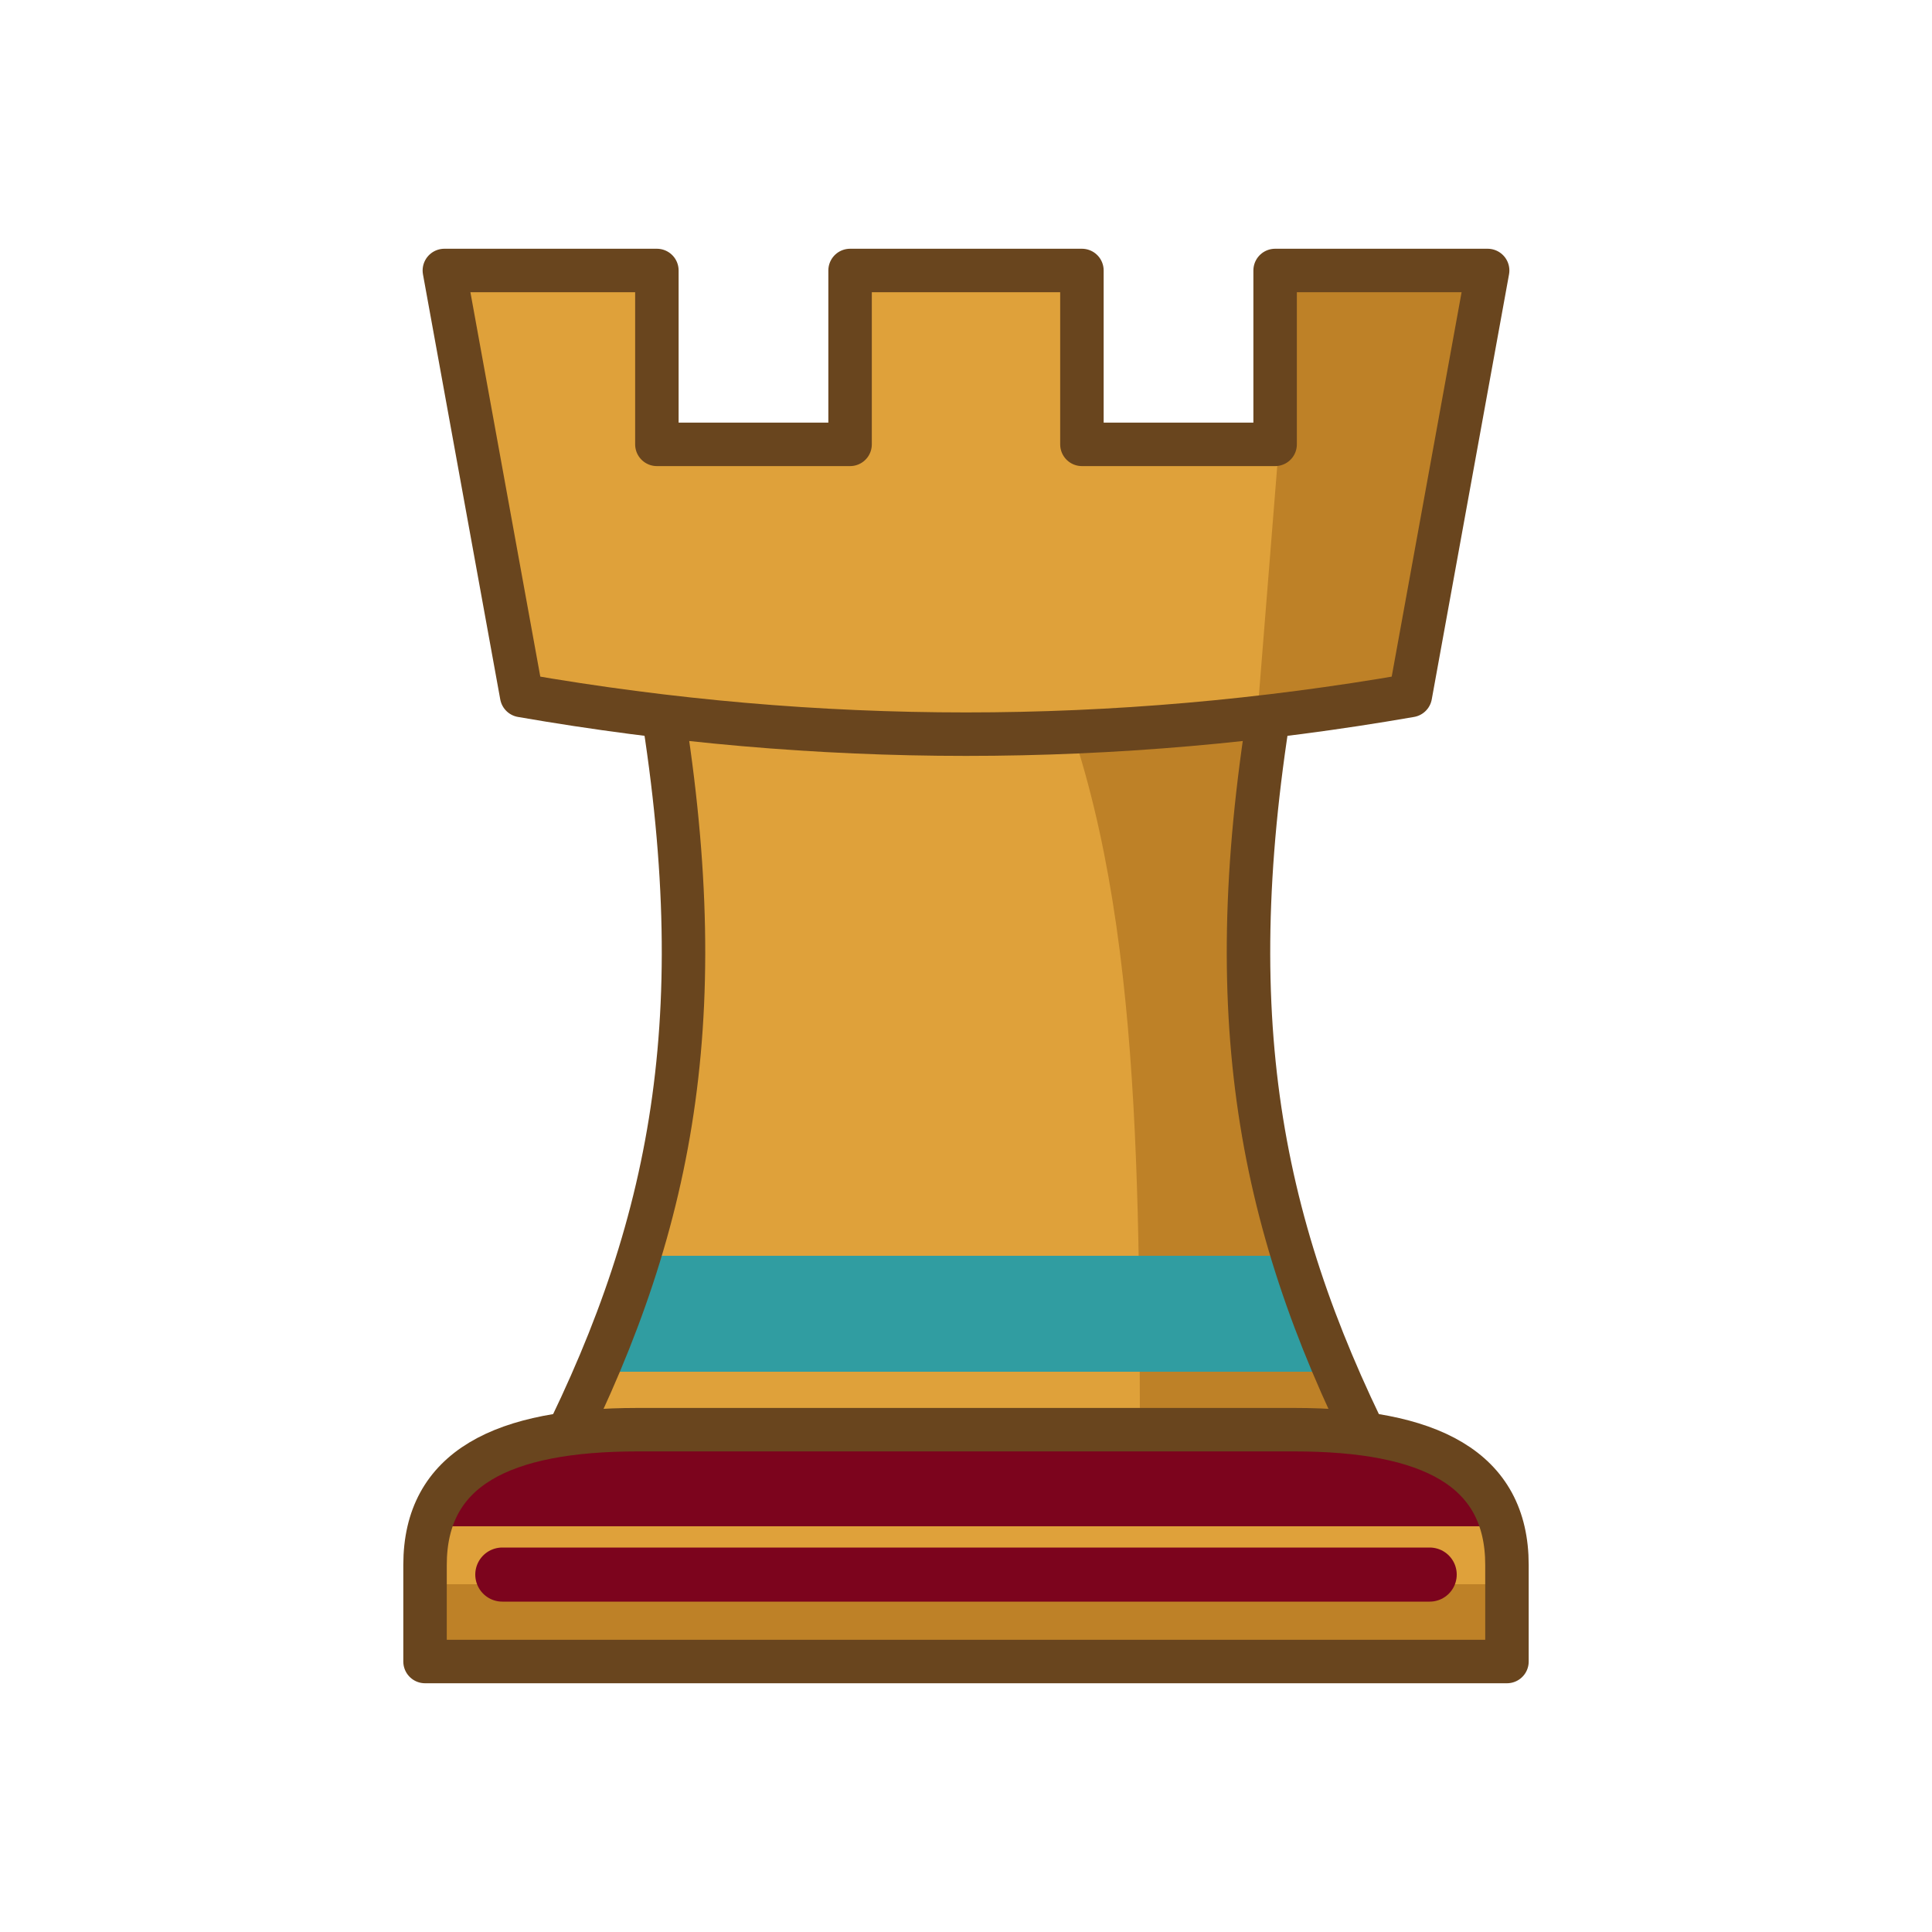
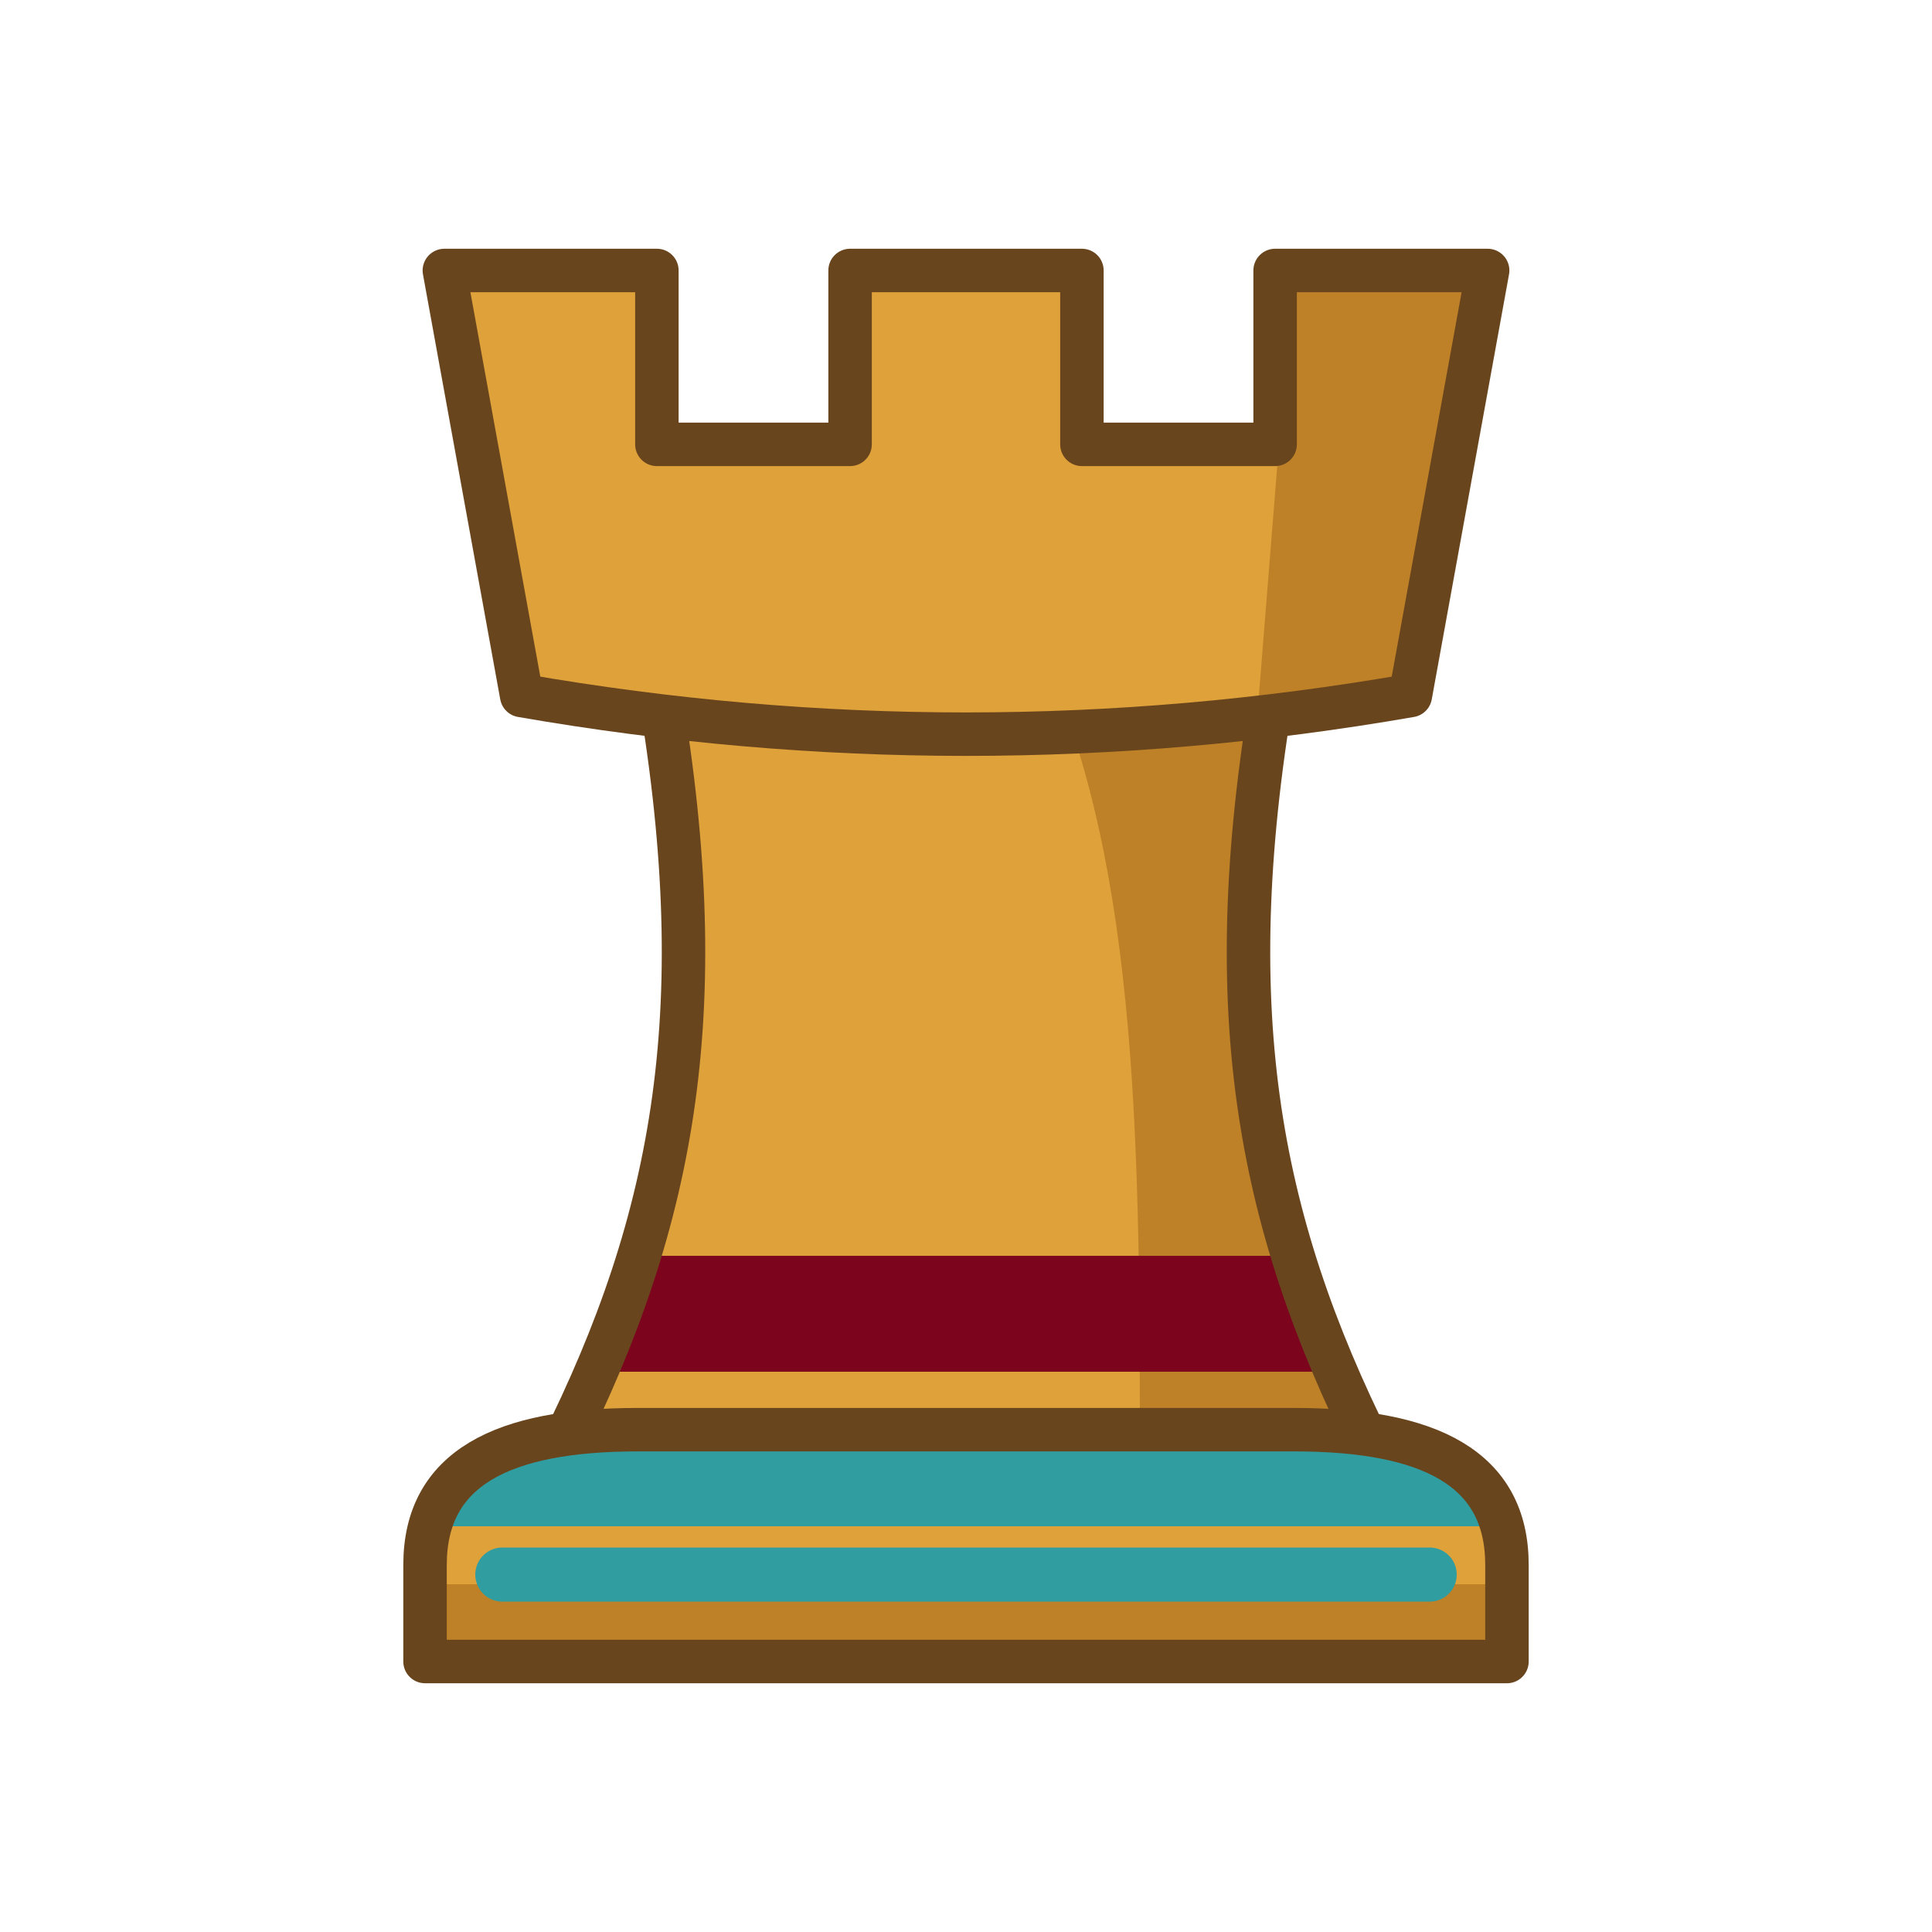
<svg xmlns="http://www.w3.org/2000/svg" viewBox="0 3 100 100">
  <g fill="#DFA13A" stroke="#69451E" stroke-width="2.25" stroke-linejoin="round" stroke-linecap="round">
    <path d="M34 38 H66 C63 55 65 66 71 78 H29 C35 66 37 55 34 38 Z" fill="#DFA13A" stroke="none" fill-rule="evenodd" />
    <defs>
      <clipPath id="s1">
        <path d="M34 38 H66 C63 55 65 66 71 78 H29 C35 66 37 55 34 38 Z" clip-rule="evenodd" />
      </clipPath>
    </defs>
    <path d="M54 37 H67 C64 58 65 67 72 79 H59 C59 63 59 48 54 37 Z" fill="#BE8127" stroke="none" clip-path="url(#s1)" />
    <g stroke="none" clip-path="url(#s1)">
-       <path d="M10 68 H90 V74 H10 Z" fill="#309DA1" />
-       <path d="M10 78 H90 V82 H10 Z" fill="#7C041D" />
+       <path d="M10 68 H90 V74 H10 Z" fill="#7C041D" />
+       <path d="M10 78 H90 V82 H10 Z" fill="#309DA1" />
    </g>
    <path d="M34 38 H66 C63 55 65 66 71 78 H29 C35 66 37 55 34 38 Z" fill="none" />
    <path d="M23 17 H34 V26 H44 V17 H56 V26 H66 V17 H77 L73 39 Q50 43 27 39 Z" fill="#DFA13A" stroke="none" fill-rule="evenodd" />
    <defs>
      <clipPath id="s2">
        <path d="M23 17 H34 V26 H44 V17 H56 V26 H66 V17 H77 L73 39 Q50 43 27 39 Z" clip-rule="evenodd" />
      </clipPath>
    </defs>
    <path d="M67 16 H78 L73 40 L65 41 Z" fill="#BE8127" stroke="none" clip-path="url(#s2)" />
    <g stroke="none" clip-path="url(#s2)">
-       <path d="M10 68 H90 V74 H10 Z" fill="#309DA1" />
-       <path d="M10 78 H90 V82 H10 Z" fill="#7C041D" />
+       <path d="M10 68 H90 V74 H10 Z" fill="#7C041D" />
+       <path d="M10 78 H90 V82 H10 Z" fill="#309DA1" />
    </g>
    <path d="M23 17 H34 V26 H44 V17 H56 V26 H66 V17 H77 L73 39 Q50 43 27 39 Z" fill="none" />
    <path d="M22 89 V84 C22 79 26 77 33 77 H67 C74 77 78 79 78 84 V89 Z" fill="#DFA13A" stroke="none" fill-rule="evenodd" />
    <defs>
      <clipPath id="s3">
        <path d="M22 89 V84 C22 79 26 77 33 77 H67 C74 77 78 79 78 84 V89 Z" clip-rule="evenodd" />
      </clipPath>
    </defs>
    <path d="M21 85 H79 V90 H21 Z" fill="#BE8127" stroke="none" clip-path="url(#s3)" />
    <g stroke="none" clip-path="url(#s3)">
-       <path d="M10 68 H90 V74 H10 Z" fill="#309DA1" />
-       <path d="M10 78 H90 V82 H10 Z" fill="#7C041D" />
+       <path d="M10 68 H90 V74 H10 Z" fill="#7C041D" />
+       <path d="M10 78 H90 V82 H10 Z" fill="#309DA1" />
    </g>
    <path d="M22 89 V84 C22 79 26 77 33 77 H67 C74 77 78 79 78 84 V89 Z" fill="none" />
-     <path d="M26 84.5 H74" fill="none" stroke="#7C041D" stroke-width="2.8" stroke-linecap="round" />
+     <path d="M26 84.5 H74" fill="none" stroke="#309DA1" stroke-width="2.8" stroke-linecap="round" />
  </g>
</svg>
